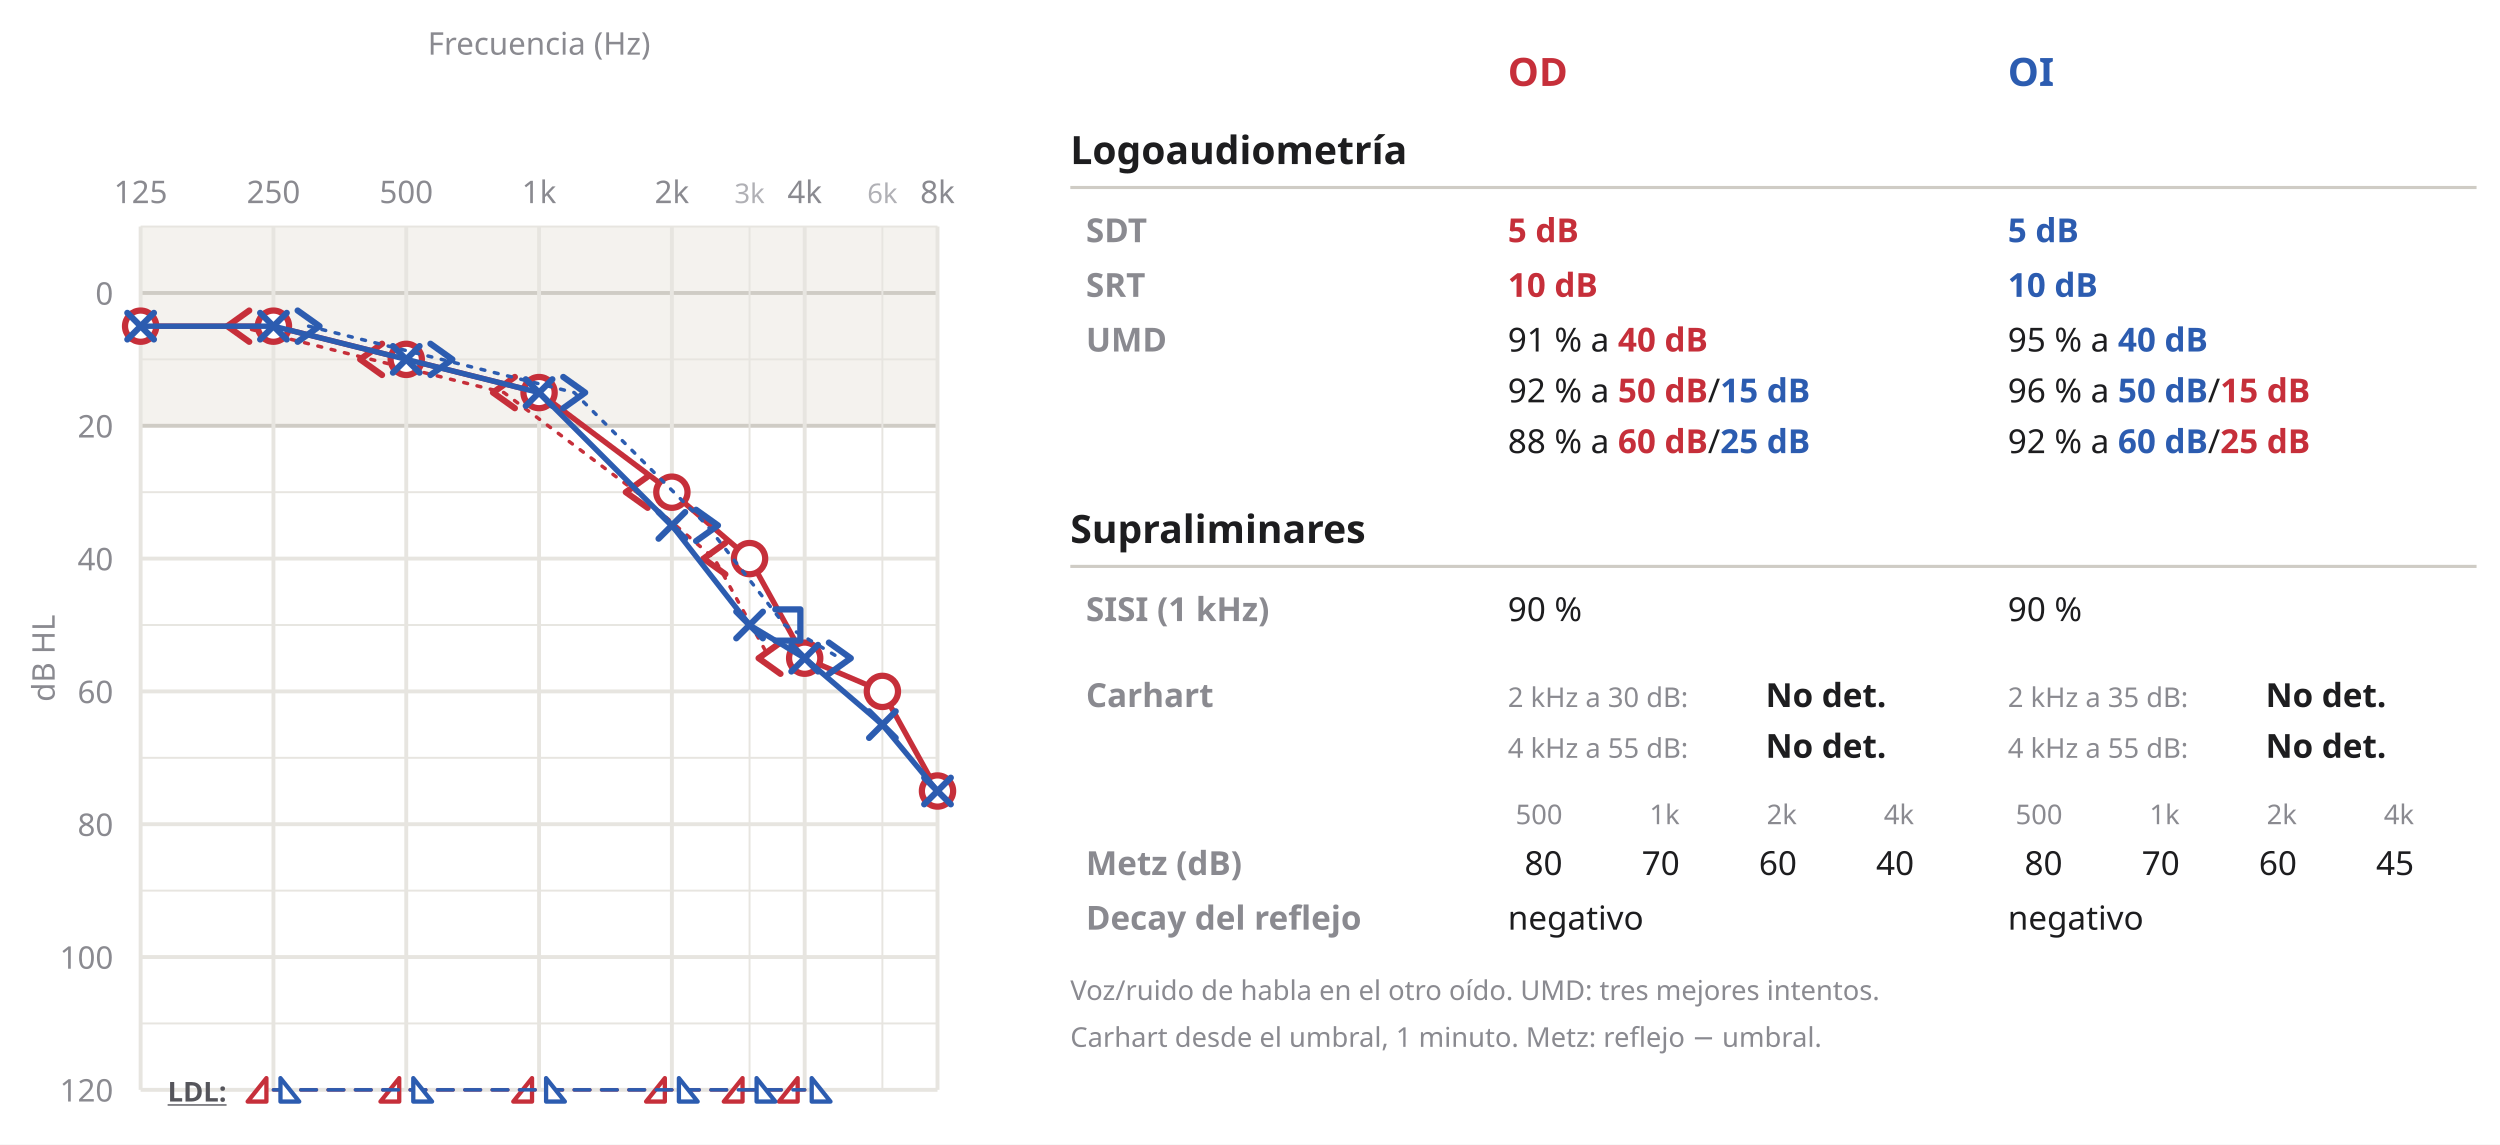
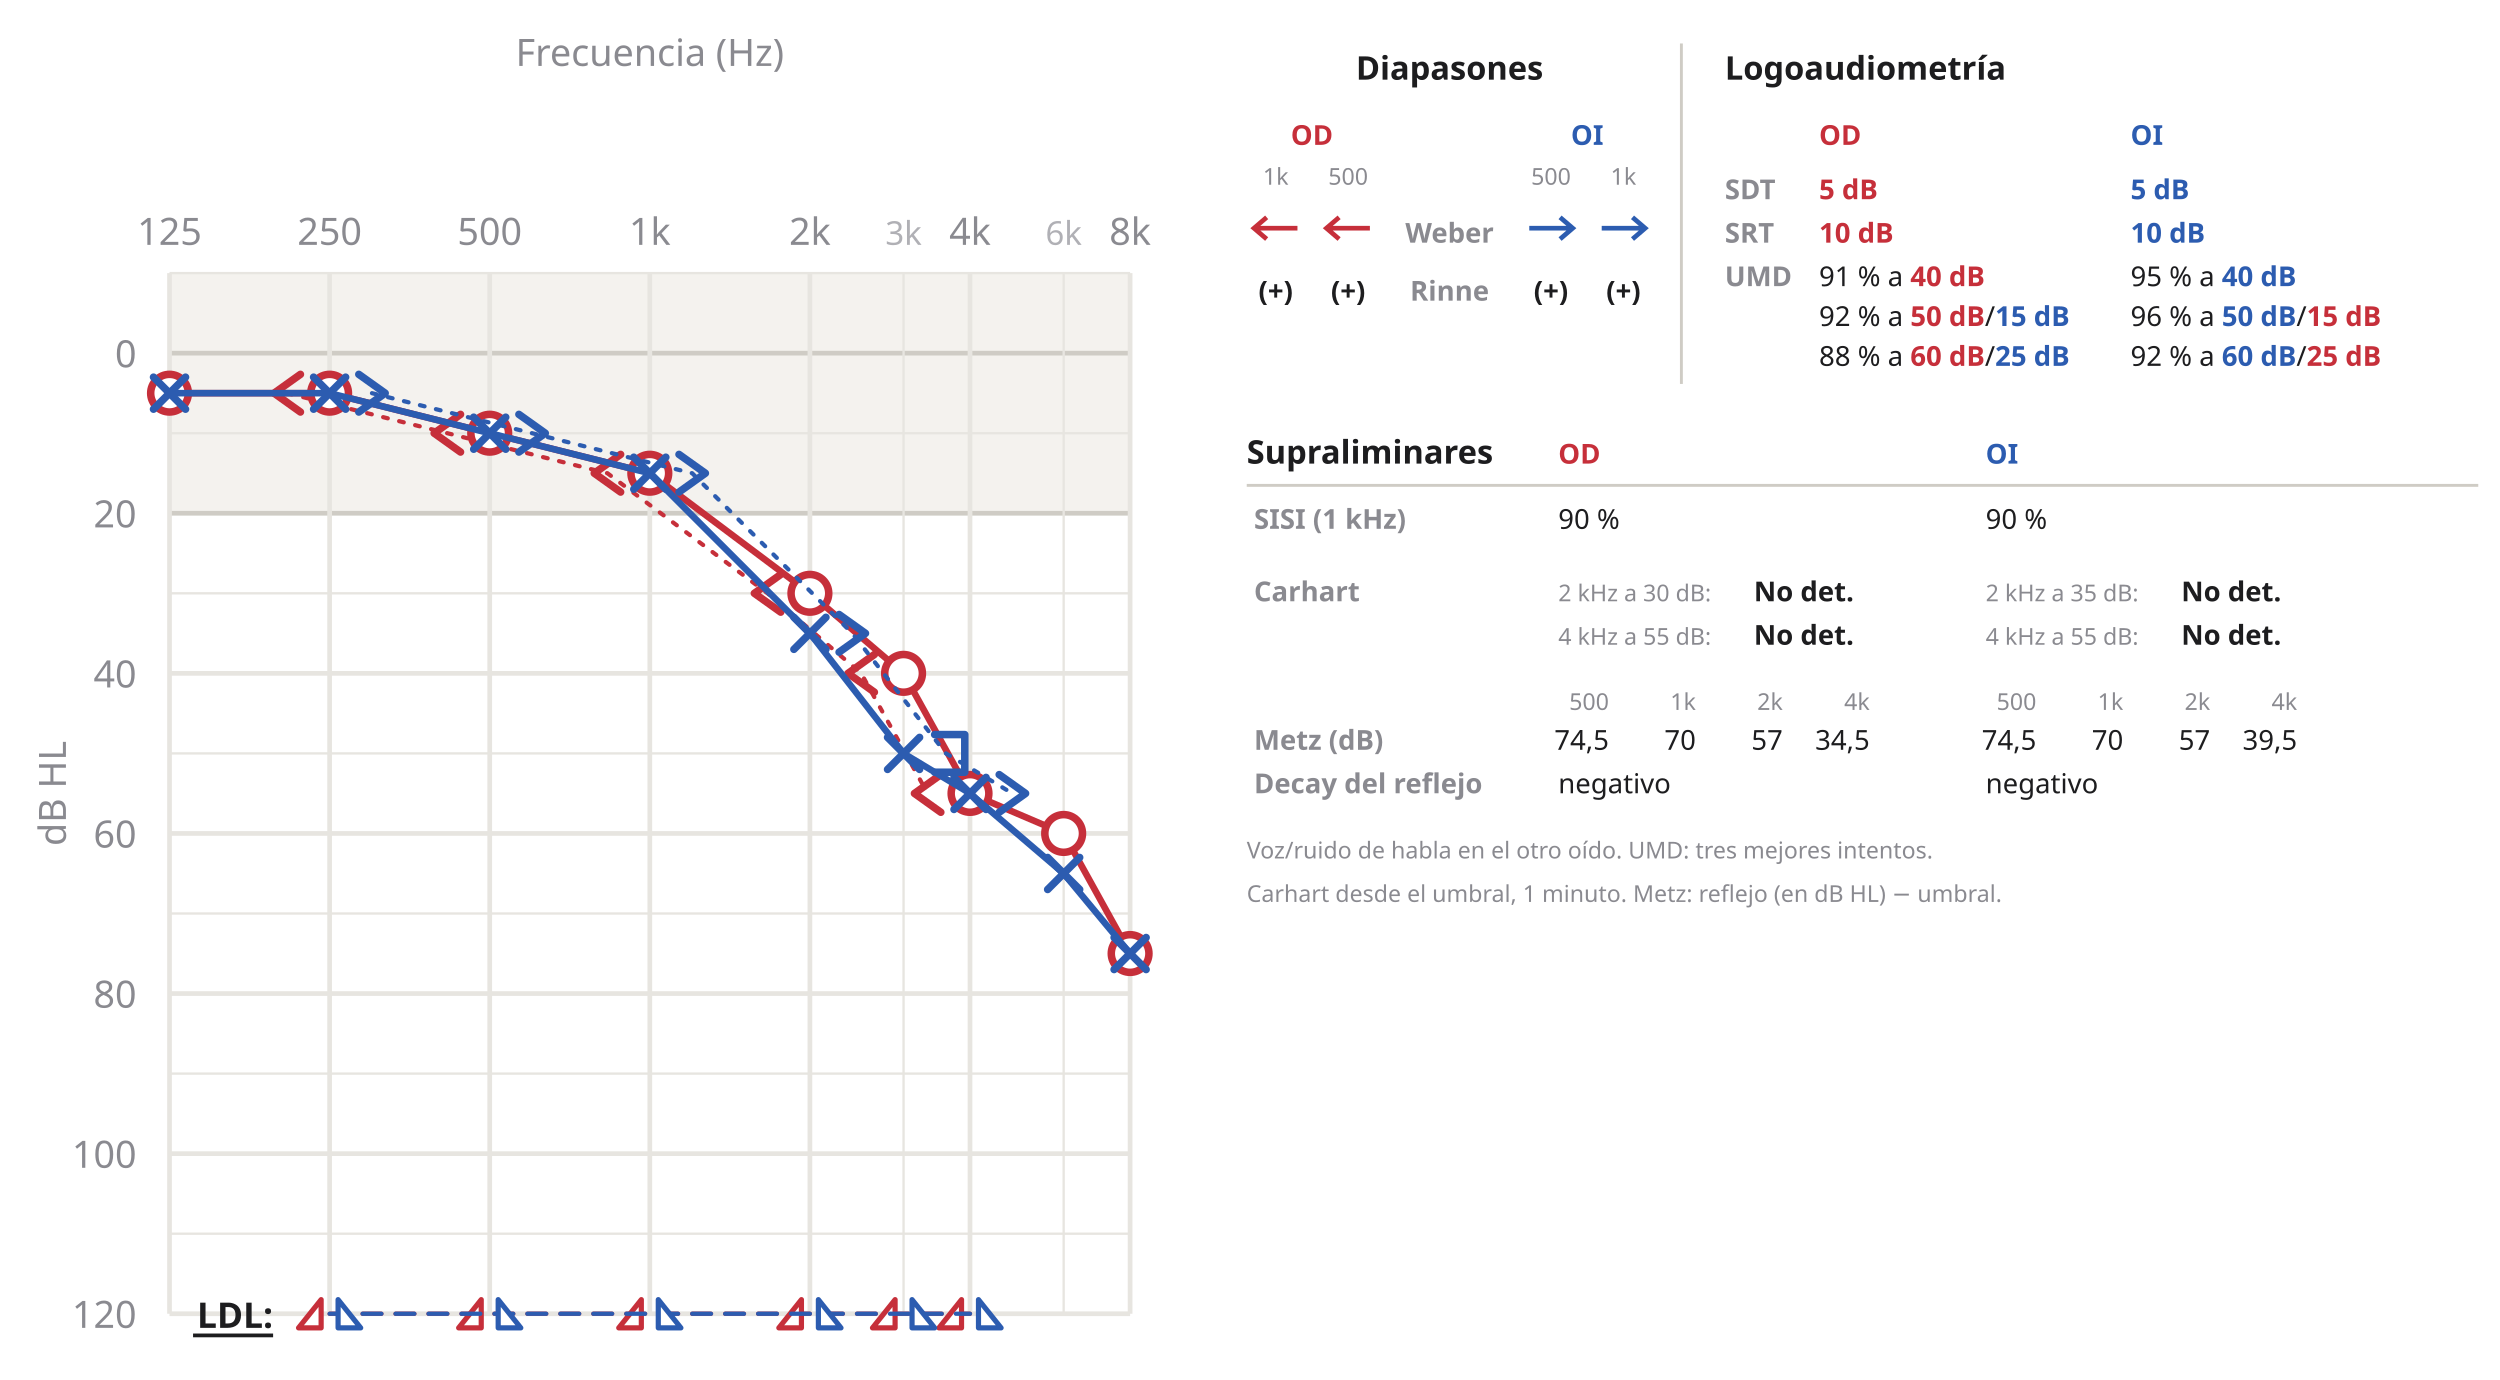
- <svg xmlns="http://www.w3.org/2000/svg" width="640.0" height="293.0" viewBox="0 0 640.0 293.0" font-family="'Plus Jakarta Sans', sans-serif">
-   <rect width="100%" height="100%" fill="#ffffff" />
-   <rect x="36" y="58" width="204" height="51" fill="#f4f2ee" stroke="none" stroke-width="0" />
-   <line x1="36" y1="58" x2="240" y2="58" stroke="#e7e5e0" stroke-width="0.5" />
-   <line x1="36" y1="75" x2="240" y2="75" stroke="#cfccc5" stroke-width="1" />
-   <text x="29" y="78" font-size="8" fill="#8a8a90" text-anchor="end" font-weight="400">0</text>
-   <line x1="36" y1="92" x2="240" y2="92" stroke="#e7e5e0" stroke-width="0.5" />
-   <line x1="36" y1="109" x2="240" y2="109" stroke="#cfccc5" stroke-width="1" />
-   <text x="29" y="112" font-size="8" fill="#8a8a90" text-anchor="end" font-weight="400">20</text>
-   <line x1="36" y1="126" x2="240" y2="126" stroke="#e7e5e0" stroke-width="0.5" />
-   <line x1="36" y1="143" x2="240" y2="143" stroke="#e7e5e0" stroke-width="1" />
-   <text x="29" y="146" font-size="8" fill="#8a8a90" text-anchor="end" font-weight="400">40</text>
-   <line x1="36" y1="160" x2="240" y2="160" stroke="#e7e5e0" stroke-width="0.5" />
-   <line x1="36" y1="177" x2="240" y2="177" stroke="#e7e5e0" stroke-width="1" />
-   <text x="29" y="180" font-size="8" fill="#8a8a90" text-anchor="end" font-weight="400">60</text>
-   <line x1="36" y1="194" x2="240" y2="194" stroke="#e7e5e0" stroke-width="0.5" />
-   <line x1="36" y1="211" x2="240" y2="211" stroke="#e7e5e0" stroke-width="1" />
-   <text x="29" y="214" font-size="8" fill="#8a8a90" text-anchor="end" font-weight="400">80</text>
-   <line x1="36" y1="228" x2="240" y2="228" stroke="#e7e5e0" stroke-width="0.5" />
-   <line x1="36" y1="245" x2="240" y2="245" stroke="#e7e5e0" stroke-width="1" />
-   <text x="29" y="248" font-size="8" fill="#8a8a90" text-anchor="end" font-weight="400">100</text>
-   <line x1="36" y1="262" x2="240" y2="262" stroke="#e7e5e0" stroke-width="0.5" />
-   <line x1="36" y1="279" x2="240" y2="279" stroke="#e7e5e0" stroke-width="1" />
-   <text x="29" y="282" font-size="8" fill="#8a8a90" text-anchor="end" font-weight="400">120</text>
-   <line x1="36" y1="58" x2="36" y2="279" stroke="#e7e5e0" stroke-width="1" />
-   <text x="36" y="52" font-size="8" fill="#8a8a90" text-anchor="middle" font-weight="400">125</text>
-   <line x1="70" y1="58" x2="70" y2="279" stroke="#e7e5e0" stroke-width="1" />
-   <text x="70" y="52" font-size="8" fill="#8a8a90" text-anchor="middle" font-weight="400">250</text>
-   <line x1="104" y1="58" x2="104" y2="279" stroke="#e7e5e0" stroke-width="1" />
-   <text x="104" y="52" font-size="8" fill="#8a8a90" text-anchor="middle" font-weight="400">500</text>
-   <line x1="138" y1="58" x2="138" y2="279" stroke="#e7e5e0" stroke-width="1" />
-   <text x="138" y="52" font-size="8" fill="#8a8a90" text-anchor="middle" font-weight="400">1k</text>
-   <line x1="172" y1="58" x2="172" y2="279" stroke="#e7e5e0" stroke-width="1" />
-   <text x="172" y="52" font-size="8" fill="#8a8a90" text-anchor="middle" font-weight="400">2k</text>
-   <line x1="191.89" y1="58" x2="191.89" y2="279" stroke="#e7e5e0" stroke-width="0.5" />
-   <text x="191.89" y="52" font-size="7" fill="#b0b0b5" text-anchor="middle" font-weight="400">3k</text>
-   <line x1="206" y1="58" x2="206" y2="279" stroke="#e7e5e0" stroke-width="1" />
-   <text x="206" y="52" font-size="8" fill="#8a8a90" text-anchor="middle" font-weight="400">4k</text>
-   <line x1="225.89" y1="58" x2="225.89" y2="279" stroke="#e7e5e0" stroke-width="0.5" />
-   <text x="225.89" y="52" font-size="7" fill="#b0b0b5" text-anchor="middle" font-weight="400">6k</text>
-   <line x1="240" y1="58" x2="240" y2="279" stroke="#e7e5e0" stroke-width="1" />
-   <text x="240" y="52" font-size="8" fill="#8a8a90" text-anchor="middle" font-weight="400">8k</text>
-   <path d="M36,83.5 L70,83.5 L104,92 L138,100.5 L172,126 L191.89,143 L206,168.5 L225.89,177 L240,202.5" fill="none" stroke="#c62f3a" stroke-width="1.4" stroke-opacity="1.0" stroke-linejoin="round" stroke-linecap="round" />
-   <path d="M61,83.5 L95,92 L129,100.5 L163,126 L182.89,143 L197,168.5" fill="none" stroke="#c62f3a" stroke-width="0.9" stroke-opacity="1.0" stroke-linejoin="round" stroke-linecap="round" stroke-dasharray="1 2.5" />
-   <path d="M70,279 L104,279 L138,279 L172,279 L191.89,279 L206,279" fill="none" stroke="#c62f3a" stroke-width="0.9" stroke-opacity="1.0" stroke-linejoin="round" stroke-linecap="round" stroke-dasharray="4 3" />
-   <text x="58" y="282" font-size="7" fill="#55555b" text-anchor="end" font-weight="600" text-decoration="underline">LDL:</text>
-   <path d="M68.20,276.00 L68.20,282.00 L63.40,282.00 Z" fill="#ffffff" stroke="#c62f3a" stroke-width="1.1" stroke-linejoin="round" stroke-linecap="round" />
-   <path d="M102.20,276.00 L102.20,282.00 L97.40,282.00 Z" fill="#ffffff" stroke="#c62f3a" stroke-width="1.1" stroke-linejoin="round" stroke-linecap="round" />
-   <path d="M136.20,276.00 L136.20,282.00 L131.40,282.00 Z" fill="#ffffff" stroke="#c62f3a" stroke-width="1.1" stroke-linejoin="round" stroke-linecap="round" />
-   <path d="M170.20,276.00 L170.20,282.00 L165.40,282.00 Z" fill="#ffffff" stroke="#c62f3a" stroke-width="1.1" stroke-linejoin="round" stroke-linecap="round" />
-   <path d="M190.09,276.00 L190.09,282.00 L185.29,282.00 Z" fill="#ffffff" stroke="#c62f3a" stroke-width="1.1" stroke-linejoin="round" stroke-linecap="round" />
-   <path d="M204.20,276.00 L204.20,282.00 L199.40,282.00 Z" fill="#ffffff" stroke="#c62f3a" stroke-width="1.1" stroke-linejoin="round" stroke-linecap="round" />
-   <circle cx="36" cy="83.5" r="4" fill="#ffffff" stroke="#c62f3a" stroke-width="1.6" />
-   <circle cx="70" cy="83.5" r="4" fill="#ffffff" stroke="#c62f3a" stroke-width="1.6" />
-   <circle cx="104" cy="92" r="4" fill="#ffffff" stroke="#c62f3a" stroke-width="1.6" />
-   <circle cx="138" cy="100.5" r="4" fill="#ffffff" stroke="#c62f3a" stroke-width="1.6" />
-   <circle cx="172" cy="126" r="4" fill="#ffffff" stroke="#c62f3a" stroke-width="1.6" />
-   <circle cx="191.89" cy="143" r="4" fill="#ffffff" stroke="#c62f3a" stroke-width="1.6" />
-   <circle cx="206" cy="168.5" r="4" fill="#ffffff" stroke="#c62f3a" stroke-width="1.6" />
-   <circle cx="225.89" cy="177" r="4" fill="#ffffff" stroke="#c62f3a" stroke-width="1.6" />
-   <circle cx="240" cy="202.5" r="4" fill="#ffffff" stroke="#c62f3a" stroke-width="1.6" />
-   <path d="M63.80,79.50 L58.20,83.50 L63.80,87.50" fill="none" stroke="#c62f3a" stroke-width="1.6" stroke-linejoin="round" stroke-linecap="round" />
-   <path d="M97.80,88.00 L92.20,92.00 L97.80,96.00" fill="none" stroke="#c62f3a" stroke-width="1.6" stroke-linejoin="round" stroke-linecap="round" />
-   <path d="M131.80,96.50 L126.20,100.50 L131.80,104.50" fill="none" stroke="#c62f3a" stroke-width="1.6" stroke-linejoin="round" stroke-linecap="round" />
-   <path d="M165.80,122.00 L160.20,126.00 L165.80,130.00" fill="none" stroke="#c62f3a" stroke-width="1.6" stroke-linejoin="round" stroke-linecap="round" />
-   <path d="M185.69,139.00 L180.09,143.00 L185.69,147.00" fill="none" stroke="#c62f3a" stroke-width="1.6" stroke-linejoin="round" stroke-linecap="round" />
-   <path d="M199.80,164.50 L194.20,168.50 L199.80,172.50" fill="none" stroke="#c62f3a" stroke-width="1.6" stroke-linejoin="round" stroke-linecap="round" />
-   <path d="M36,83.5 L70,83.5 L104,92 L138,100.5 L172,134.5 L191.89,160 L206,168.5 L225.89,185.5 L240,202.5" fill="none" stroke="#2c5cb0" stroke-width="1.4" stroke-opacity="1.0" stroke-linejoin="round" stroke-linecap="round" />
-   <path d="M79,83.5 L113,92 L147,100.5 L181,134.5 L200.89,160 L215,168.5" fill="none" stroke="#2c5cb0" stroke-width="0.9" stroke-opacity="1.0" stroke-linejoin="round" stroke-linecap="round" stroke-dasharray="1 2.5" />
-   <path d="M70,279 L104,279 L138,279 L172,279 L191.89,279 L206,279" fill="none" stroke="#2c5cb0" stroke-width="0.9" stroke-opacity="1.0" stroke-linejoin="round" stroke-linecap="round" stroke-dasharray="4 3" />
-   <path d="M71.80,276.00 L71.80,282.00 L76.60,282.00 Z" fill="#ffffff" stroke="#2c5cb0" stroke-width="1.1" stroke-linejoin="round" stroke-linecap="round" />
-   <path d="M105.80,276.00 L105.80,282.00 L110.60,282.00 Z" fill="#ffffff" stroke="#2c5cb0" stroke-width="1.1" stroke-linejoin="round" stroke-linecap="round" />
-   <path d="M139.80,276.00 L139.80,282.00 L144.60,282.00 Z" fill="#ffffff" stroke="#2c5cb0" stroke-width="1.1" stroke-linejoin="round" stroke-linecap="round" />
-   <path d="M173.80,276.00 L173.80,282.00 L178.60,282.00 Z" fill="#ffffff" stroke="#2c5cb0" stroke-width="1.1" stroke-linejoin="round" stroke-linecap="round" />
-   <path d="M193.69,276.00 L193.69,282.00 L198.49,282.00 Z" fill="#ffffff" stroke="#2c5cb0" stroke-width="1.1" stroke-linejoin="round" stroke-linecap="round" />
-   <path d="M207.80,276.00 L207.80,282.00 L212.60,282.00 Z" fill="#ffffff" stroke="#2c5cb0" stroke-width="1.1" stroke-linejoin="round" stroke-linecap="round" />
-   <path d="M32.60,80.10 L39.40,86.90 M32.60,86.90 L39.40,80.10" fill="none" stroke="#2c5cb0" stroke-width="1.6" stroke-linejoin="round" stroke-linecap="round" />
-   <path d="M66.60,80.10 L73.40,86.90 M66.60,86.90 L73.40,80.10" fill="none" stroke="#2c5cb0" stroke-width="1.6" stroke-linejoin="round" stroke-linecap="round" />
-   <path d="M100.60,88.60 L107.40,95.40 M100.60,95.40 L107.40,88.60" fill="none" stroke="#2c5cb0" stroke-width="1.6" stroke-linejoin="round" stroke-linecap="round" />
-   <path d="M134.60,97.10 L141.40,103.90 M134.60,103.90 L141.40,97.10" fill="none" stroke="#2c5cb0" stroke-width="1.6" stroke-linejoin="round" stroke-linecap="round" />
-   <path d="M168.60,131.10 L175.40,137.90 M168.60,137.90 L175.40,131.10" fill="none" stroke="#2c5cb0" stroke-width="1.6" stroke-linejoin="round" stroke-linecap="round" />
-   <path d="M188.49,156.60 L195.29,163.40 M188.49,163.40 L195.29,156.60" fill="none" stroke="#2c5cb0" stroke-width="1.6" stroke-linejoin="round" stroke-linecap="round" />
-   <path d="M202.60,165.10 L209.40,171.90 M202.60,171.90 L209.40,165.10" fill="none" stroke="#2c5cb0" stroke-width="1.6" stroke-linejoin="round" stroke-linecap="round" />
-   <path d="M222.49,182.10 L229.29,188.90 M222.49,188.90 L229.29,182.10" fill="none" stroke="#2c5cb0" stroke-width="1.6" stroke-linejoin="round" stroke-linecap="round" />
-   <path d="M236.60,199.10 L243.40,205.90 M236.60,205.90 L243.40,199.10" fill="none" stroke="#2c5cb0" stroke-width="1.6" stroke-linejoin="round" stroke-linecap="round" />
-   <path d="M76.20,79.50 L81.80,83.50 L76.20,87.50" fill="none" stroke="#2c5cb0" stroke-width="1.6" stroke-linejoin="round" stroke-linecap="round" />
-   <path d="M110.20,88.00 L115.80,92.00 L110.20,96.00" fill="none" stroke="#2c5cb0" stroke-width="1.6" stroke-linejoin="round" stroke-linecap="round" />
-   <path d="M144.20,96.50 L149.80,100.50 L144.20,104.50" fill="none" stroke="#2c5cb0" stroke-width="1.6" stroke-linejoin="round" stroke-linecap="round" />
-   <path d="M178.20,130.50 L183.80,134.50 L178.20,138.50" fill="none" stroke="#2c5cb0" stroke-width="1.6" stroke-linejoin="round" stroke-linecap="round" />
-   <path d="M198.49,156.00 L204.89,156.00 L204.89,164.00 L198.49,164.00" fill="none" stroke="#2c5cb0" stroke-width="1.6" stroke-linejoin="round" stroke-linecap="round" />
-   <path d="M212.20,164.50 L217.80,168.50 L212.20,172.50" fill="none" stroke="#2c5cb0" stroke-width="1.6" stroke-linejoin="round" stroke-linecap="round" />
-   <text x="14" y="168.5" font-size="8" fill="#8a8a90" text-anchor="middle" font-weight="400" transform="rotate(-90 14 168.5)">dB HL</text>
-   <text x="138" y="14" font-size="8" fill="#8a8a90" text-anchor="middle" font-weight="400">Frecuencia (Hz)</text>
-   <text x="386.0" y="22.0" font-size="10" fill="#c62f3a" font-weight="700" text-anchor="start">OD</text>
-   <text x="514.0" y="22.0" font-size="10" fill="#2c5cb0" font-weight="700" text-anchor="start">OI</text>
-   <text x="274.0" y="42.0" font-size="10" fill="#1d1d1f" font-weight="700" text-anchor="start">Logoaudiometría</text>
-   <line x1="274.0" y1="48.0" x2="634.0" y2="48.0" stroke="#cfccc5" stroke-width="0.8" />
-   <text x="278.0" y="62.0" font-size="8.5" fill="#8a8a90" font-weight="600" text-anchor="start">SDT</text>
-   <text x="386.0" y="62.0" font-size="8.5" fill="#1d1d1f" font-weight="400" text-anchor="start">
+ <svg xmlns="http://www.w3.org/2000/svg" width="690.2" height="380.9" viewBox="0 0 690.2 380.9" font-family="'Plus Jakarta Sans', sans-serif">
+   <g transform="scale(1.3)">
+     <rect width="100%" height="100%" fill="#ffffff" />
+     <rect x="36" y="58" width="204" height="51" fill="#f4f2ee" stroke="none" stroke-width="0" />
+     <line x1="36" y1="58" x2="240" y2="58" stroke="#e7e5e0" stroke-width="0.5" />
+     <line x1="36" y1="75" x2="240" y2="75" stroke="#cfccc5" stroke-width="1" />
+     <text x="29" y="78" font-size="8" fill="#8a8a90" text-anchor="end" font-weight="400">0</text>
+     <line x1="36" y1="92" x2="240" y2="92" stroke="#e7e5e0" stroke-width="0.5" />
+     <line x1="36" y1="109" x2="240" y2="109" stroke="#cfccc5" stroke-width="1" />
+     <text x="29" y="112" font-size="8" fill="#8a8a90" text-anchor="end" font-weight="400">20</text>
+     <line x1="36" y1="126" x2="240" y2="126" stroke="#e7e5e0" stroke-width="0.5" />
+     <line x1="36" y1="143" x2="240" y2="143" stroke="#e7e5e0" stroke-width="1" />
+     <text x="29" y="146" font-size="8" fill="#8a8a90" text-anchor="end" font-weight="400">40</text>
+     <line x1="36" y1="160" x2="240" y2="160" stroke="#e7e5e0" stroke-width="0.5" />
+     <line x1="36" y1="177" x2="240" y2="177" stroke="#e7e5e0" stroke-width="1" />
+     <text x="29" y="180" font-size="8" fill="#8a8a90" text-anchor="end" font-weight="400">60</text>
+     <line x1="36" y1="194" x2="240" y2="194" stroke="#e7e5e0" stroke-width="0.5" />
+     <line x1="36" y1="211" x2="240" y2="211" stroke="#e7e5e0" stroke-width="1" />
+     <text x="29" y="214" font-size="8" fill="#8a8a90" text-anchor="end" font-weight="400">80</text>
+     <line x1="36" y1="228" x2="240" y2="228" stroke="#e7e5e0" stroke-width="0.5" />
+     <line x1="36" y1="245" x2="240" y2="245" stroke="#e7e5e0" stroke-width="1" />
+     <text x="29" y="248" font-size="8" fill="#8a8a90" text-anchor="end" font-weight="400">100</text>
+     <line x1="36" y1="262" x2="240" y2="262" stroke="#e7e5e0" stroke-width="0.5" />
+     <line x1="36" y1="279" x2="240" y2="279" stroke="#e7e5e0" stroke-width="1" />
+     <text x="29" y="282" font-size="8" fill="#8a8a90" text-anchor="end" font-weight="400">120</text>
+     <line x1="36" y1="58" x2="36" y2="279" stroke="#e7e5e0" stroke-width="1" />
+     <text x="36" y="52" font-size="8" fill="#8a8a90" text-anchor="middle" font-weight="400">125</text>
+     <line x1="70" y1="58" x2="70" y2="279" stroke="#e7e5e0" stroke-width="1" />
+     <text x="70" y="52" font-size="8" fill="#8a8a90" text-anchor="middle" font-weight="400">250</text>
+     <line x1="104" y1="58" x2="104" y2="279" stroke="#e7e5e0" stroke-width="1" />
+     <text x="104" y="52" font-size="8" fill="#8a8a90" text-anchor="middle" font-weight="400">500</text>
+     <line x1="138" y1="58" x2="138" y2="279" stroke="#e7e5e0" stroke-width="1" />
+     <text x="138" y="52" font-size="8" fill="#8a8a90" text-anchor="middle" font-weight="400">1k</text>
+     <line x1="172" y1="58" x2="172" y2="279" stroke="#e7e5e0" stroke-width="1" />
+     <text x="172" y="52" font-size="8" fill="#8a8a90" text-anchor="middle" font-weight="400">2k</text>
+     <line x1="191.89" y1="58" x2="191.89" y2="279" stroke="#e7e5e0" stroke-width="0.5" />
+     <text x="191.89" y="52" font-size="7" fill="#b0b0b5" text-anchor="middle" font-weight="400">3k</text>
+     <line x1="206" y1="58" x2="206" y2="279" stroke="#e7e5e0" stroke-width="1" />
+     <text x="206" y="52" font-size="8" fill="#8a8a90" text-anchor="middle" font-weight="400">4k</text>
+     <line x1="225.89" y1="58" x2="225.89" y2="279" stroke="#e7e5e0" stroke-width="0.5" />
+     <text x="225.89" y="52" font-size="7" fill="#b0b0b5" text-anchor="middle" font-weight="400">6k</text>
+     <line x1="240" y1="58" x2="240" y2="279" stroke="#e7e5e0" stroke-width="1" />
+     <text x="240" y="52" font-size="8" fill="#8a8a90" text-anchor="middle" font-weight="400">8k</text>
+     <path d="M36,83.5 L70,83.5 L104,92 L138,100.5 L172,126 L191.89,143 L206,168.5 L225.89,177 L240,202.5" fill="none" stroke="#c62f3a" stroke-width="1.4" stroke-opacity="1.0" stroke-linejoin="round" stroke-linecap="round" />
+     <path d="M61,83.5 L95,92 L129,100.5 L163,126 L182.89,143 L197,168.5" fill="none" stroke="#c62f3a" stroke-width="0.9" stroke-opacity="1.0" stroke-linejoin="round" stroke-linecap="round" stroke-dasharray="1 2.5" />
+     <path d="M70,279 L104,279 L138,279 L172,279 L191.89,279 L206,279" fill="none" stroke="#c62f3a" stroke-width="0.9" stroke-opacity="1.0" stroke-linejoin="round" stroke-linecap="round" stroke-dasharray="4 3" />
+     <text x="58" y="282" font-size="7.5" fill="#1d1d1f" text-anchor="end" font-weight="700">LDL:</text>
+     <line x1="41" y1="283.6" x2="58" y2="283.6" stroke="#1d1d1f" stroke-width="0.8" />
+     <path d="M68.20,276.00 L68.20,282.00 L63.40,282.00 Z" fill="#ffffff" stroke="#c62f3a" stroke-width="1.1" stroke-linejoin="round" stroke-linecap="round" />
+     <path d="M102.20,276.00 L102.20,282.00 L97.40,282.00 Z" fill="#ffffff" stroke="#c62f3a" stroke-width="1.1" stroke-linejoin="round" stroke-linecap="round" />
+     <path d="M136.20,276.00 L136.20,282.00 L131.40,282.00 Z" fill="#ffffff" stroke="#c62f3a" stroke-width="1.1" stroke-linejoin="round" stroke-linecap="round" />
+     <path d="M170.20,276.00 L170.20,282.00 L165.40,282.00 Z" fill="#ffffff" stroke="#c62f3a" stroke-width="1.1" stroke-linejoin="round" stroke-linecap="round" />
+     <path d="M190.09,276.00 L190.09,282.00 L185.29,282.00 Z" fill="#ffffff" stroke="#c62f3a" stroke-width="1.1" stroke-linejoin="round" stroke-linecap="round" />
+     <path d="M204.20,276.00 L204.20,282.00 L199.40,282.00 Z" fill="#ffffff" stroke="#c62f3a" stroke-width="1.1" stroke-linejoin="round" stroke-linecap="round" />
+     <circle cx="36" cy="83.5" r="4" fill="#ffffff" stroke="#c62f3a" stroke-width="1.6" />
+     <circle cx="70" cy="83.5" r="4" fill="#ffffff" stroke="#c62f3a" stroke-width="1.6" />
+     <circle cx="104" cy="92" r="4" fill="#ffffff" stroke="#c62f3a" stroke-width="1.6" />
+     <circle cx="138" cy="100.5" r="4" fill="#ffffff" stroke="#c62f3a" stroke-width="1.6" />
+     <circle cx="172" cy="126" r="4" fill="#ffffff" stroke="#c62f3a" stroke-width="1.6" />
+     <circle cx="191.89" cy="143" r="4" fill="#ffffff" stroke="#c62f3a" stroke-width="1.6" />
+     <circle cx="206" cy="168.5" r="4" fill="#ffffff" stroke="#c62f3a" stroke-width="1.6" />
+     <circle cx="225.89" cy="177" r="4" fill="#ffffff" stroke="#c62f3a" stroke-width="1.6" />
+     <circle cx="240" cy="202.5" r="4" fill="#ffffff" stroke="#c62f3a" stroke-width="1.6" />
+     <path d="M63.80,79.50 L58.20,83.50 L63.80,87.50" fill="none" stroke="#c62f3a" stroke-width="1.6" stroke-linejoin="round" stroke-linecap="round" />
+     <path d="M97.80,88.00 L92.20,92.00 L97.80,96.00" fill="none" stroke="#c62f3a" stroke-width="1.6" stroke-linejoin="round" stroke-linecap="round" />
+     <path d="M131.80,96.50 L126.20,100.50 L131.80,104.50" fill="none" stroke="#c62f3a" stroke-width="1.6" stroke-linejoin="round" stroke-linecap="round" />
+     <path d="M165.80,122.00 L160.20,126.00 L165.80,130.00" fill="none" stroke="#c62f3a" stroke-width="1.6" stroke-linejoin="round" stroke-linecap="round" />
+     <path d="M185.69,139.00 L180.09,143.00 L185.69,147.00" fill="none" stroke="#c62f3a" stroke-width="1.6" stroke-linejoin="round" stroke-linecap="round" />
+     <path d="M199.80,164.50 L194.20,168.50 L199.80,172.50" fill="none" stroke="#c62f3a" stroke-width="1.6" stroke-linejoin="round" stroke-linecap="round" />
+     <path d="M36,83.5 L70,83.5 L104,92 L138,100.5 L172,134.5 L191.89,160 L206,168.5 L225.89,185.5 L240,202.5" fill="none" stroke="#2c5cb0" stroke-width="1.4" stroke-opacity="1.0" stroke-linejoin="round" stroke-linecap="round" />
+     <path d="M79,83.5 L113,92 L147,100.5 L181,134.5 L200.89,160 L215,168.5" fill="none" stroke="#2c5cb0" stroke-width="0.9" stroke-opacity="1.0" stroke-linejoin="round" stroke-linecap="round" stroke-dasharray="1 2.5" />
+     <path d="M70,279 L104,279 L138,279 L172,279 L191.89,279 L206,279" fill="none" stroke="#2c5cb0" stroke-width="0.9" stroke-opacity="1.0" stroke-linejoin="round" stroke-linecap="round" stroke-dasharray="4 3" />
+     <path d="M71.80,276.00 L71.80,282.00 L76.60,282.00 Z" fill="#ffffff" stroke="#2c5cb0" stroke-width="1.1" stroke-linejoin="round" stroke-linecap="round" />
+     <path d="M105.80,276.00 L105.80,282.00 L110.60,282.00 Z" fill="#ffffff" stroke="#2c5cb0" stroke-width="1.1" stroke-linejoin="round" stroke-linecap="round" />
+     <path d="M139.80,276.00 L139.80,282.00 L144.60,282.00 Z" fill="#ffffff" stroke="#2c5cb0" stroke-width="1.1" stroke-linejoin="round" stroke-linecap="round" />
+     <path d="M173.80,276.00 L173.80,282.00 L178.60,282.00 Z" fill="#ffffff" stroke="#2c5cb0" stroke-width="1.1" stroke-linejoin="round" stroke-linecap="round" />
+     <path d="M193.69,276.00 L193.69,282.00 L198.49,282.00 Z" fill="#ffffff" stroke="#2c5cb0" stroke-width="1.1" stroke-linejoin="round" stroke-linecap="round" />
+     <path d="M207.80,276.00 L207.80,282.00 L212.60,282.00 Z" fill="#ffffff" stroke="#2c5cb0" stroke-width="1.1" stroke-linejoin="round" stroke-linecap="round" />
+     <path d="M32.60,80.10 L39.40,86.90 M32.60,86.90 L39.40,80.10" fill="none" stroke="#2c5cb0" stroke-width="1.6" stroke-linejoin="round" stroke-linecap="round" />
+     <path d="M66.60,80.10 L73.40,86.90 M66.60,86.90 L73.40,80.10" fill="none" stroke="#2c5cb0" stroke-width="1.6" stroke-linejoin="round" stroke-linecap="round" />
+     <path d="M100.60,88.60 L107.40,95.40 M100.60,95.40 L107.40,88.60" fill="none" stroke="#2c5cb0" stroke-width="1.6" stroke-linejoin="round" stroke-linecap="round" />
+     <path d="M134.60,97.10 L141.40,103.90 M134.60,103.90 L141.40,97.10" fill="none" stroke="#2c5cb0" stroke-width="1.6" stroke-linejoin="round" stroke-linecap="round" />
+     <path d="M168.60,131.10 L175.40,137.90 M168.60,137.90 L175.40,131.10" fill="none" stroke="#2c5cb0" stroke-width="1.6" stroke-linejoin="round" stroke-linecap="round" />
+     <path d="M188.49,156.60 L195.29,163.40 M188.49,163.40 L195.29,156.60" fill="none" stroke="#2c5cb0" stroke-width="1.6" stroke-linejoin="round" stroke-linecap="round" />
+     <path d="M202.60,165.10 L209.40,171.90 M202.60,171.90 L209.40,165.10" fill="none" stroke="#2c5cb0" stroke-width="1.6" stroke-linejoin="round" stroke-linecap="round" />
+     <path d="M222.49,182.10 L229.29,188.90 M222.49,188.90 L229.29,182.10" fill="none" stroke="#2c5cb0" stroke-width="1.6" stroke-linejoin="round" stroke-linecap="round" />
+     <path d="M236.60,199.10 L243.40,205.90 M236.60,205.90 L243.40,199.10" fill="none" stroke="#2c5cb0" stroke-width="1.6" stroke-linejoin="round" stroke-linecap="round" />
+     <path d="M76.20,79.50 L81.80,83.50 L76.20,87.50" fill="none" stroke="#2c5cb0" stroke-width="1.6" stroke-linejoin="round" stroke-linecap="round" />
+     <path d="M110.20,88.00 L115.80,92.00 L110.20,96.00" fill="none" stroke="#2c5cb0" stroke-width="1.6" stroke-linejoin="round" stroke-linecap="round" />
+     <path d="M144.20,96.50 L149.80,100.50 L144.20,104.50" fill="none" stroke="#2c5cb0" stroke-width="1.6" stroke-linejoin="round" stroke-linecap="round" />
+     <path d="M178.20,130.50 L183.80,134.50 L178.20,138.50" fill="none" stroke="#2c5cb0" stroke-width="1.6" stroke-linejoin="round" stroke-linecap="round" />
+     <path d="M198.49,156.00 L204.89,156.00 L204.89,164.00 L198.49,164.00" fill="none" stroke="#2c5cb0" stroke-width="1.6" stroke-linejoin="round" stroke-linecap="round" />
+     <path d="M212.20,164.50 L217.80,168.50 L212.20,172.50" fill="none" stroke="#2c5cb0" stroke-width="1.6" stroke-linejoin="round" stroke-linecap="round" />
+     <text x="14" y="168.5" font-size="8" fill="#8a8a90" text-anchor="middle" font-weight="400" transform="rotate(-90 14 168.5)">dB HL</text>
+     <text x="138" y="14" font-size="8" fill="#8a8a90" text-anchor="middle" font-weight="400">Frecuencia (Hz)</text>
+   </g>
+   <text x="400.2" y="22.0" font-size="9" fill="#1d1d1f" font-weight="700" text-anchor="middle">Diapasones</text>
+   <text x="362.2" y="40.0" font-size="7.6" fill="#c62f3a" font-weight="700" text-anchor="middle">OD</text>
+   <text x="438.2" y="40.0" font-size="7.6" fill="#2c5cb0" font-weight="700" text-anchor="middle">OI</text>
+   <text x="352.2" y="51.0" font-size="6.4" fill="#8a8a90" font-weight="400" text-anchor="middle">1k</text>
+   <text x="372.2" y="51.0" font-size="6.4" fill="#8a8a90" font-weight="400" text-anchor="middle">500</text>
+   <text x="428.2" y="51.0" font-size="6.4" fill="#8a8a90" font-weight="400" text-anchor="middle">500</text>
+   <text x="448.2" y="51.0" font-size="6.4" fill="#8a8a90" font-weight="400" text-anchor="middle">1k</text>
+   <text x="400.2" y="67.0" font-size="7.6" fill="#8a8a90" font-weight="600" text-anchor="middle">Weber</text>
+   <path d="M358.2,63.0 L346.2,63.0 M349.7,60.0 L346.2,63.0 L349.7,66.0" fill="none" stroke="#c62f3a" stroke-width="1.3" />
+   <path d="M378.2,63.0 L366.2,63.0 M369.7,60.0 L366.2,63.0 L369.7,66.0" fill="none" stroke="#c62f3a" stroke-width="1.3" />
+   <path d="M422.2,63.0 L434.2,63.0 M430.7,60.0 L434.2,63.0 L430.7,66.0" fill="none" stroke="#2c5cb0" stroke-width="1.3" />
+   <path d="M442.2,63.0 L454.2,63.0 M450.7,60.0 L454.2,63.0 L450.7,66.0" fill="none" stroke="#2c5cb0" stroke-width="1.3" />
+   <text x="400.2" y="83.0" font-size="7.6" fill="#8a8a90" font-weight="600" text-anchor="middle">Rinne</text>
+   <text x="352.2" y="83.0" font-size="7.6" fill="#1d1d1f" font-weight="600" text-anchor="middle">(+)</text>
+   <text x="372.2" y="83.0" font-size="7.6" fill="#1d1d1f" font-weight="600" text-anchor="middle">(+)</text>
+   <text x="428.2" y="83.0" font-size="7.6" fill="#1d1d1f" font-weight="600" text-anchor="middle">(+)</text>
+   <text x="448.2" y="83.0" font-size="7.6" fill="#1d1d1f" font-weight="600" text-anchor="middle">(+)</text>
+   <text x="476.2" y="22.0" font-size="9" fill="#1d1d1f" font-weight="700" text-anchor="start">Logoaudiometría</text>
+   <text x="502.2" y="40.0" font-size="7.6" fill="#c62f3a" font-weight="700" text-anchor="start">OD</text>
+   <text x="588.2" y="40.0" font-size="7.6" fill="#2c5cb0" font-weight="700" text-anchor="start">OI</text>
+   <text x="476.2" y="55.0" font-size="7.6" fill="#8a8a90" font-weight="600" text-anchor="start">SDT</text>
+   <text x="502.2" y="55.0" font-size="7.6" fill="#1d1d1f" font-weight="400" text-anchor="start">
    <tspan fill="#c62f3a" font-weight="600">5 dB</tspan>
  </text>
-   <text x="514.0" y="62.0" font-size="8.5" fill="#1d1d1f" font-weight="400" text-anchor="start">
+   <text x="588.2" y="55.0" font-size="7.6" fill="#1d1d1f" font-weight="400" text-anchor="start">
    <tspan fill="#2c5cb0" font-weight="600">5 dB</tspan>
  </text>
-   <text x="278.0" y="76.0" font-size="8.5" fill="#8a8a90" font-weight="600" text-anchor="start">SRT</text>
-   <text x="386.0" y="76.0" font-size="8.5" fill="#1d1d1f" font-weight="400" text-anchor="start">
+   <text x="476.2" y="67.0" font-size="7.6" fill="#8a8a90" font-weight="600" text-anchor="start">SRT</text>
+   <text x="502.2" y="67.0" font-size="7.6" fill="#1d1d1f" font-weight="400" text-anchor="start">
    <tspan fill="#c62f3a" font-weight="600">10 dB</tspan>
  </text>
-   <text x="514.0" y="76.0" font-size="8.5" fill="#1d1d1f" font-weight="400" text-anchor="start">
+   <text x="588.2" y="67.0" font-size="7.6" fill="#1d1d1f" font-weight="400" text-anchor="start">
    <tspan fill="#2c5cb0" font-weight="600">10 dB</tspan>
  </text>
-   <text x="278.0" y="90.0" font-size="8.5" fill="#8a8a90" font-weight="600" text-anchor="start">UMD</text>
-   <text x="386.0" y="90.0" font-size="8.5" fill="#1d1d1f" font-weight="400" text-anchor="start">91 % a <tspan fill="#c62f3a" font-weight="600">40 dB</tspan>
+   <text x="476.2" y="79.0" font-size="7.6" fill="#8a8a90" font-weight="600" text-anchor="start">UMD</text>
+   <text x="502.2" y="79.0" font-size="7.6" fill="#1d1d1f" font-weight="400" text-anchor="start">91 % a <tspan fill="#c62f3a" font-weight="600">40 dB</tspan>
  </text>
-   <text x="514.0" y="90.0" font-size="8.5" fill="#1d1d1f" font-weight="400" text-anchor="start">95 % a <tspan fill="#2c5cb0" font-weight="600">40 dB</tspan>
+   <text x="588.2" y="79.0" font-size="7.6" fill="#1d1d1f" font-weight="400" text-anchor="start">95 % a <tspan fill="#2c5cb0" font-weight="600">40 dB</tspan>
  </text>
-   <text x="386.0" y="103.0" font-size="8.5" fill="#1d1d1f" font-weight="400" text-anchor="start">92 % a <tspan fill="#c62f3a" font-weight="600">50 dB</tspan>/<tspan fill="#2c5cb0" font-weight="600">15 dB</tspan>
+   <text x="502.2" y="90.0" font-size="7.6" fill="#1d1d1f" font-weight="400" text-anchor="start">92 % a <tspan fill="#c62f3a" font-weight="600">50 dB</tspan>/<tspan fill="#2c5cb0" font-weight="600">15 dB</tspan>
  </text>
-   <text x="514.0" y="103.0" font-size="8.5" fill="#1d1d1f" font-weight="400" text-anchor="start">96 % a <tspan fill="#2c5cb0" font-weight="600">50 dB</tspan>/<tspan fill="#c62f3a" font-weight="600">15 dB</tspan>
+   <text x="588.2" y="90.0" font-size="7.6" fill="#1d1d1f" font-weight="400" text-anchor="start">96 % a <tspan fill="#2c5cb0" font-weight="600">50 dB</tspan>/<tspan fill="#c62f3a" font-weight="600">15 dB</tspan>
  </text>
-   <text x="386.0" y="116.0" font-size="8.5" fill="#1d1d1f" font-weight="400" text-anchor="start">88 % a <tspan fill="#c62f3a" font-weight="600">60 dB</tspan>/<tspan fill="#2c5cb0" font-weight="600">25 dB</tspan>
+   <text x="502.2" y="101.0" font-size="7.6" fill="#1d1d1f" font-weight="400" text-anchor="start">88 % a <tspan fill="#c62f3a" font-weight="600">60 dB</tspan>/<tspan fill="#2c5cb0" font-weight="600">25 dB</tspan>
  </text>
-   <text x="514.0" y="116.0" font-size="8.5" fill="#1d1d1f" font-weight="400" text-anchor="start">92 % a <tspan fill="#2c5cb0" font-weight="600">60 dB</tspan>/<tspan fill="#c62f3a" font-weight="600">25 dB</tspan>
+   <text x="588.2" y="101.0" font-size="7.6" fill="#1d1d1f" font-weight="400" text-anchor="start">92 % a <tspan fill="#2c5cb0" font-weight="600">60 dB</tspan>/<tspan fill="#c62f3a" font-weight="600">25 dB</tspan>
  </text>
-   <text x="274.0" y="139.0" font-size="10" fill="#1d1d1f" font-weight="700" text-anchor="start">Supraliminares</text>
-   <line x1="274.0" y1="145.0" x2="634.0" y2="145.0" stroke="#cfccc5" stroke-width="0.8" />
-   <text x="278.0" y="159.0" font-size="8.5" fill="#8a8a90" font-weight="600" text-anchor="start">SISI (1 kHz)</text>
-   <text x="386.0" y="159.0" font-size="8.5" fill="#1d1d1f" font-weight="400" text-anchor="start">90 %</text>
-   <text x="514.0" y="159.0" font-size="8.5" fill="#1d1d1f" font-weight="400" text-anchor="start">90 %</text>
-   <text x="278.0" y="181.0" font-size="8.5" fill="#8a8a90" font-weight="600" text-anchor="start">Carhart</text>
-   <text x="386.0" y="181.0" font-size="7" fill="#8a8a90" font-weight="400" text-anchor="start">2 kHz a 30 dB:</text>
-   <text x="452.0" y="181.0" font-size="8.5" fill="#1d1d1f" font-weight="600" text-anchor="start">No det.</text>
-   <text x="386.0" y="194.0" font-size="7" fill="#8a8a90" font-weight="400" text-anchor="start">4 kHz a 55 dB:</text>
-   <text x="452.0" y="194.0" font-size="8.5" fill="#1d1d1f" font-weight="600" text-anchor="start">No det.</text>
-   <text x="514.0" y="181.0" font-size="7" fill="#8a8a90" font-weight="400" text-anchor="start">2 kHz a 35 dB:</text>
-   <text x="580.0" y="181.0" font-size="8.5" fill="#1d1d1f" font-weight="600" text-anchor="start">No det.</text>
-   <text x="514.0" y="194.0" font-size="7" fill="#8a8a90" font-weight="400" text-anchor="start">4 kHz a 55 dB:</text>
-   <text x="580.0" y="194.0" font-size="8.5" fill="#1d1d1f" font-weight="600" text-anchor="start">No det.</text>
-   <text x="400.0" y="211.0" font-size="7" fill="#8a8a90" font-weight="400" text-anchor="end">500</text>
-   <text x="430.0" y="211.0" font-size="7" fill="#8a8a90" font-weight="400" text-anchor="end">1k</text>
-   <text x="460.0" y="211.0" font-size="7" fill="#8a8a90" font-weight="400" text-anchor="end">2k</text>
-   <text x="490.0" y="211.0" font-size="7" fill="#8a8a90" font-weight="400" text-anchor="end">4k</text>
-   <text x="528.0" y="211.0" font-size="7" fill="#8a8a90" font-weight="400" text-anchor="end">500</text>
-   <text x="558.0" y="211.0" font-size="7" fill="#8a8a90" font-weight="400" text-anchor="end">1k</text>
-   <text x="588.0" y="211.0" font-size="7" fill="#8a8a90" font-weight="400" text-anchor="end">2k</text>
-   <text x="618.0" y="211.0" font-size="7" fill="#8a8a90" font-weight="400" text-anchor="end">4k</text>
-   <text x="278.0" y="224.0" font-size="8.5" fill="#8a8a90" font-weight="600" text-anchor="start">Metz (dB)</text>
-   <text x="400.0" y="224.0" font-size="8.5" fill="#1d1d1f" font-weight="400" text-anchor="end">80</text>
-   <text x="430.0" y="224.0" font-size="8.5" fill="#1d1d1f" font-weight="400" text-anchor="end">70</text>
-   <text x="460.0" y="224.0" font-size="8.5" fill="#1d1d1f" font-weight="400" text-anchor="end">60</text>
-   <text x="490.0" y="224.0" font-size="8.5" fill="#1d1d1f" font-weight="400" text-anchor="end">40</text>
-   <text x="528.0" y="224.0" font-size="8.5" fill="#1d1d1f" font-weight="400" text-anchor="end">80</text>
-   <text x="558.0" y="224.0" font-size="8.5" fill="#1d1d1f" font-weight="400" text-anchor="end">70</text>
-   <text x="588.0" y="224.0" font-size="8.5" fill="#1d1d1f" font-weight="400" text-anchor="end">60</text>
-   <text x="618.0" y="224.0" font-size="8.5" fill="#1d1d1f" font-weight="400" text-anchor="end">45</text>
-   <text x="278.0" y="238.0" font-size="8.5" fill="#8a8a90" font-weight="600" text-anchor="start">Decay del reflejo</text>
-   <text x="386.0" y="238.0" font-size="8.5" fill="#1d1d1f" font-weight="400" text-anchor="start">negativo</text>
-   <text x="514.0" y="238.0" font-size="8.5" fill="#1d1d1f" font-weight="400" text-anchor="start">negativo</text>
-   <text x="274.0" y="256.0" font-size="7" fill="#8a8a90" font-weight="400" text-anchor="start">Voz/ruido de habla en el otro oído. UMD: tres mejores intentos.</text>
-   <text x="274.0" y="268.0" font-size="7" fill="#8a8a90" font-weight="400" text-anchor="start">Carhart desde el umbral, 1 minuto. Metz: reflejo − umbral.</text>
+   <line x1="464.2" y1="12.0" x2="464.2" y2="106.0" stroke="#cfccc5" stroke-width="0.8" />
+   <text x="344.2" y="128.0" font-size="9" fill="#1d1d1f" font-weight="700" text-anchor="start">Supraliminares</text>
+   <text x="430.2" y="128.0" font-size="7.6" fill="#c62f3a" font-weight="700" text-anchor="start">OD</text>
+   <text x="548.2" y="128.0" font-size="7.6" fill="#2c5cb0" font-weight="700" text-anchor="start">OI</text>
+   <line x1="344.2" y1="134.0" x2="684.2" y2="134.0" stroke="#cfccc5" stroke-width="0.8" />
+   <text x="346.2" y="146.0" font-size="7.6" fill="#8a8a90" font-weight="600" text-anchor="start">SISI (1 kHz)</text>
+   <text x="430.2" y="146.0" font-size="7.6" fill="#1d1d1f" font-weight="400" text-anchor="start">90 %</text>
+   <text x="548.2" y="146.0" font-size="7.6" fill="#1d1d1f" font-weight="400" text-anchor="start">90 %</text>
+   <text x="346.2" y="166.0" font-size="7.6" fill="#8a8a90" font-weight="600" text-anchor="start">Carhart</text>
+   <text x="430.2" y="166.0" font-size="6.4" fill="#8a8a90" font-weight="400" text-anchor="start">2 kHz a 30 dB:</text>
+   <text x="484.2" y="166.0" font-size="7.6" fill="#1d1d1f" font-weight="600" text-anchor="start">No det.</text>
+   <text x="430.2" y="178.0" font-size="6.4" fill="#8a8a90" font-weight="400" text-anchor="start">4 kHz a 55 dB:</text>
+   <text x="484.2" y="178.0" font-size="7.6" fill="#1d1d1f" font-weight="600" text-anchor="start">No det.</text>
+   <text x="548.2" y="166.0" font-size="6.4" fill="#8a8a90" font-weight="400" text-anchor="start">2 kHz a 35 dB:</text>
+   <text x="602.2" y="166.0" font-size="7.6" fill="#1d1d1f" font-weight="600" text-anchor="start">No det.</text>
+   <text x="548.2" y="178.0" font-size="6.4" fill="#8a8a90" font-weight="400" text-anchor="start">4 kHz a 55 dB:</text>
+   <text x="602.2" y="178.0" font-size="7.6" fill="#1d1d1f" font-weight="600" text-anchor="start">No det.</text>
+   <text x="444.2" y="196.0" font-size="6.4" fill="#8a8a90" font-weight="400" text-anchor="end">500</text>
+   <text x="468.2" y="196.0" font-size="6.4" fill="#8a8a90" font-weight="400" text-anchor="end">1k</text>
+   <text x="492.2" y="196.0" font-size="6.4" fill="#8a8a90" font-weight="400" text-anchor="end">2k</text>
+   <text x="516.2" y="196.0" font-size="6.4" fill="#8a8a90" font-weight="400" text-anchor="end">4k</text>
+   <text x="562.2" y="196.0" font-size="6.4" fill="#8a8a90" font-weight="400" text-anchor="end">500</text>
+   <text x="586.2" y="196.0" font-size="6.4" fill="#8a8a90" font-weight="400" text-anchor="end">1k</text>
+   <text x="610.2" y="196.0" font-size="6.4" fill="#8a8a90" font-weight="400" text-anchor="end">2k</text>
+   <text x="634.2" y="196.0" font-size="6.4" fill="#8a8a90" font-weight="400" text-anchor="end">4k</text>
+   <text x="346.2" y="207.0" font-size="7.6" fill="#8a8a90" font-weight="600" text-anchor="start">Metz (dB)</text>
+   <text x="444.2" y="207.0" font-size="7.6" fill="#1d1d1f" font-weight="400" text-anchor="end">74,5</text>
+   <text x="468.2" y="207.0" font-size="7.6" fill="#1d1d1f" font-weight="400" text-anchor="end">70</text>
+   <text x="492.2" y="207.0" font-size="7.6" fill="#1d1d1f" font-weight="400" text-anchor="end">57</text>
+   <text x="516.2" y="207.0" font-size="7.6" fill="#1d1d1f" font-weight="400" text-anchor="end">34,5</text>
+   <text x="562.2" y="207.0" font-size="7.6" fill="#1d1d1f" font-weight="400" text-anchor="end">74,5</text>
+   <text x="586.2" y="207.0" font-size="7.6" fill="#1d1d1f" font-weight="400" text-anchor="end">70</text>
+   <text x="610.2" y="207.0" font-size="7.6" fill="#1d1d1f" font-weight="400" text-anchor="end">57</text>
+   <text x="634.2" y="207.0" font-size="7.6" fill="#1d1d1f" font-weight="400" text-anchor="end">39,5</text>
+   <text x="346.2" y="219.0" font-size="7.6" fill="#8a8a90" font-weight="600" text-anchor="start">Decay del reflejo</text>
+   <text x="430.2" y="219.0" font-size="7.6" fill="#1d1d1f" font-weight="400" text-anchor="start">negativo</text>
+   <text x="548.2" y="219.0" font-size="7.6" fill="#1d1d1f" font-weight="400" text-anchor="start">negativo</text>
+   <text x="344.2" y="237.0" font-size="6.4" fill="#8a8a90" font-weight="400" text-anchor="start">Voz/ruido de habla en el otro oído. UMD: tres mejores intentos.</text>
+   <text x="344.2" y="249.0" font-size="6.4" fill="#8a8a90" font-weight="400" text-anchor="start">Carhart desde el umbral, 1 minuto. Metz: reflejo (en dB HL) − umbral.</text>
</svg>
